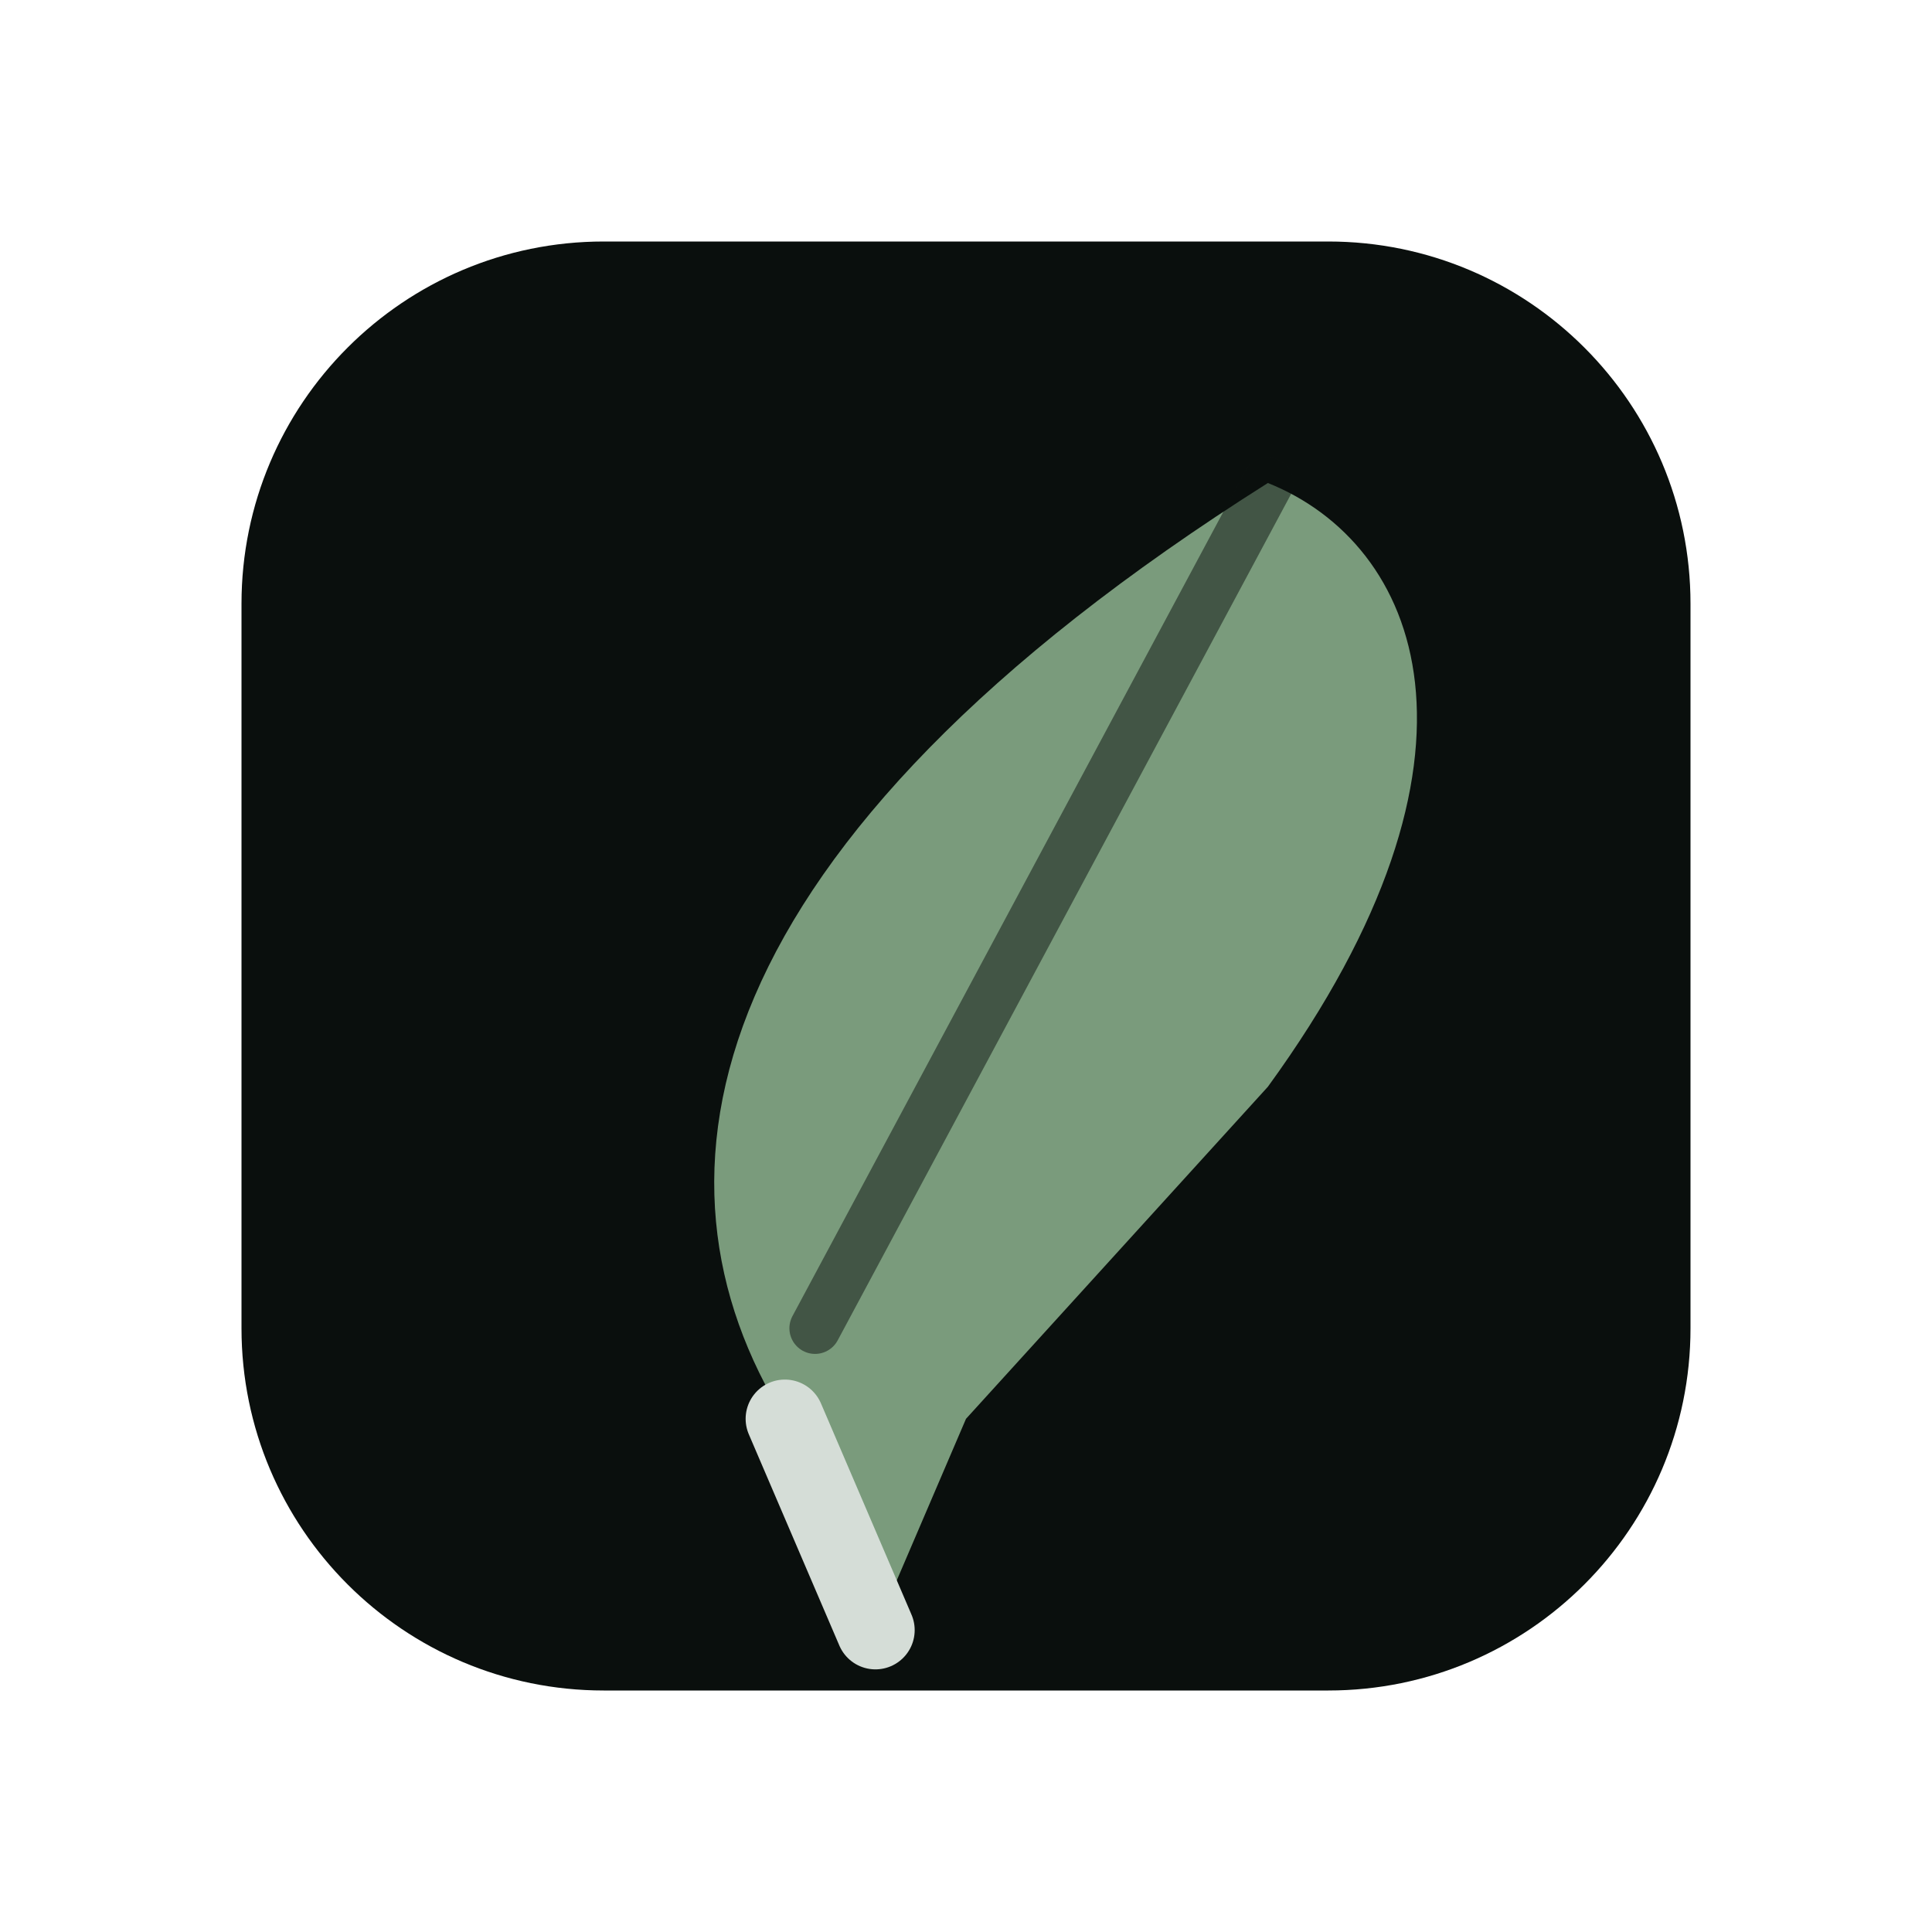
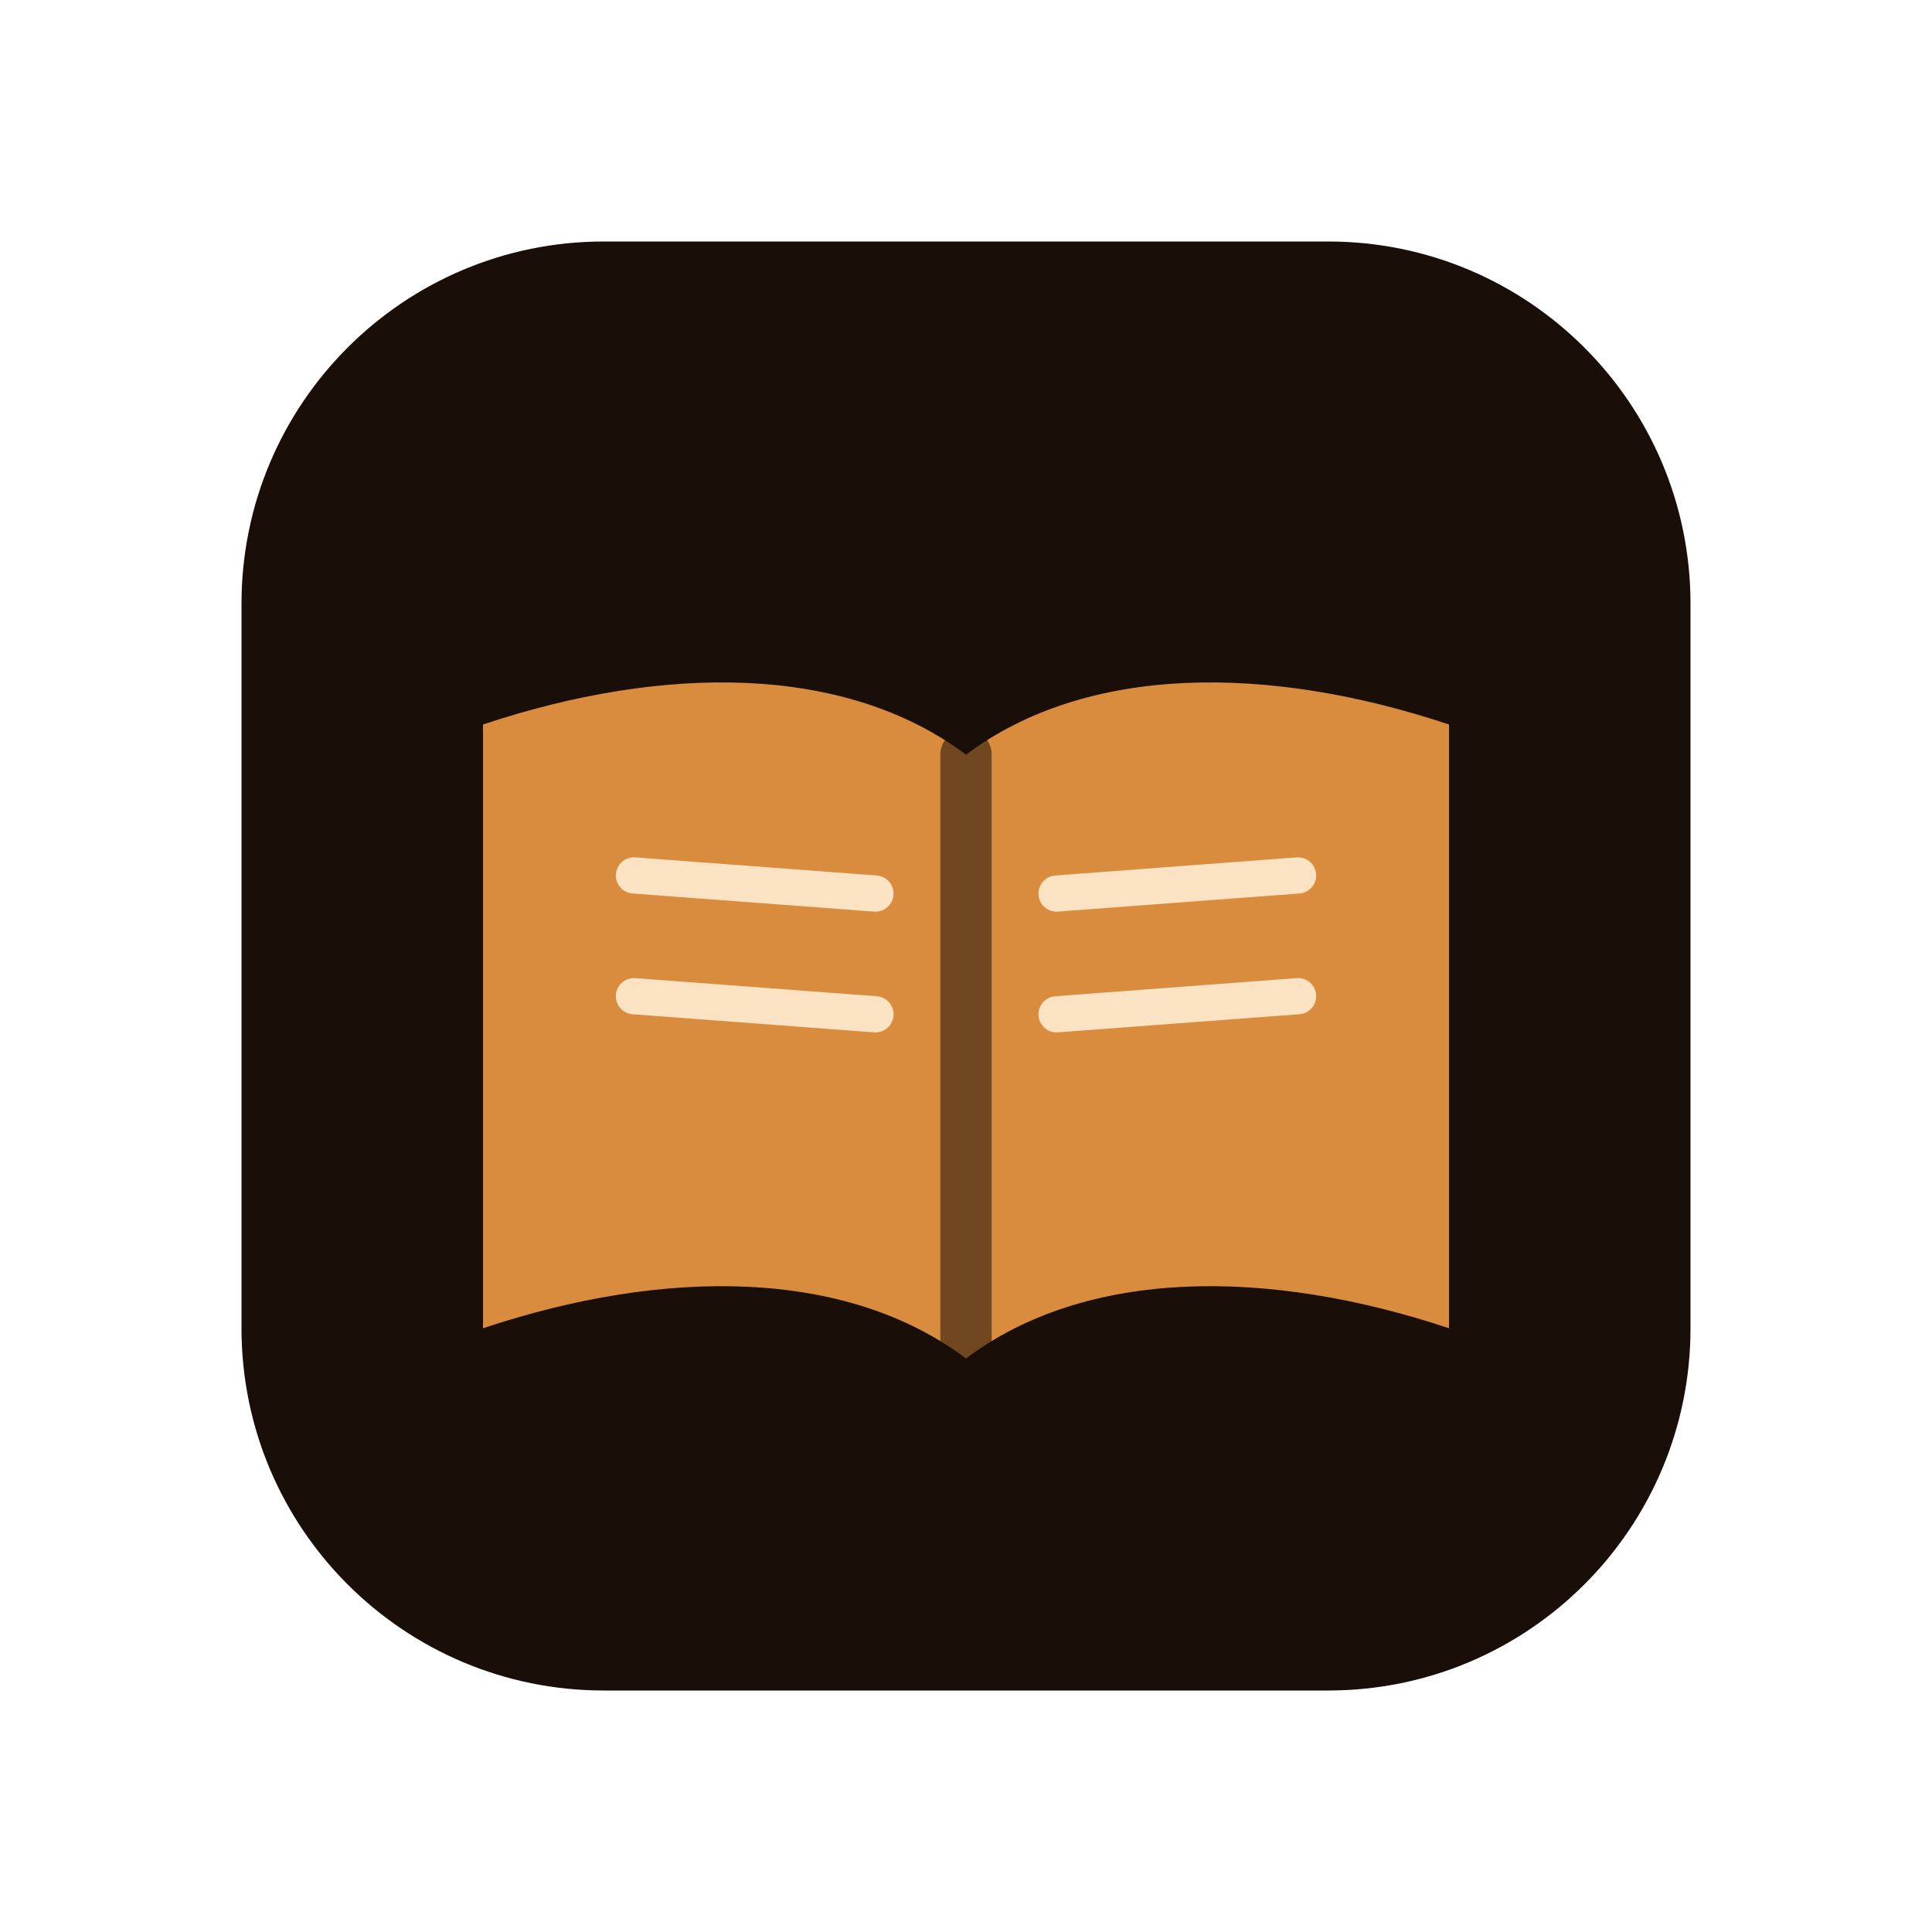
<svg xmlns="http://www.w3.org/2000/svg" viewBox="0 0 32 32">
-   <rect x="4" y="4" width="24" height="24" rx="6" fill="#0a0f0d" />
-   <path d="M21 8C23.5 9 25 12.5 21 18L16 23.5L14.5 27L13 23.5C10.5 19.5 11.5 14 21 8Z" fill="#7a9b7c" />
-   <path d="M13 23.5L14.5 27" stroke="#d5ddd7" stroke-width="1.3" stroke-linecap="round" fill="none" />
-   <path d="M21 8L13.5 22" stroke="#0a0f0d" stroke-width="0.85" stroke-linecap="round" opacity="0.5" fill="none" />
+   <rect x="4" y="4" width="24" height="24" rx="6" fill="#1a0f08" />
+   <path d="M8 12C11 11 14 11 16 12.5C18 11 21 11 24 12L24 22C21 21 18 21 16 22.5C14 21 11 21 8 22Z" fill="#d98c3e" />
+   <path d="M10.5 14.5L14.5 14.8M10.5 16.5L14.5 16.8M17.5 14.8L21.5 14.5M17.5 16.8L21.5 16.5" stroke="#fbe2c2" stroke-width="0.6" stroke-linecap="round" fill="none" />
+   <path d="M16 12.5L16 22.5" stroke="#1a0f08" stroke-width="0.85" stroke-linecap="round" opacity="0.55" fill="none" />
</svg>
